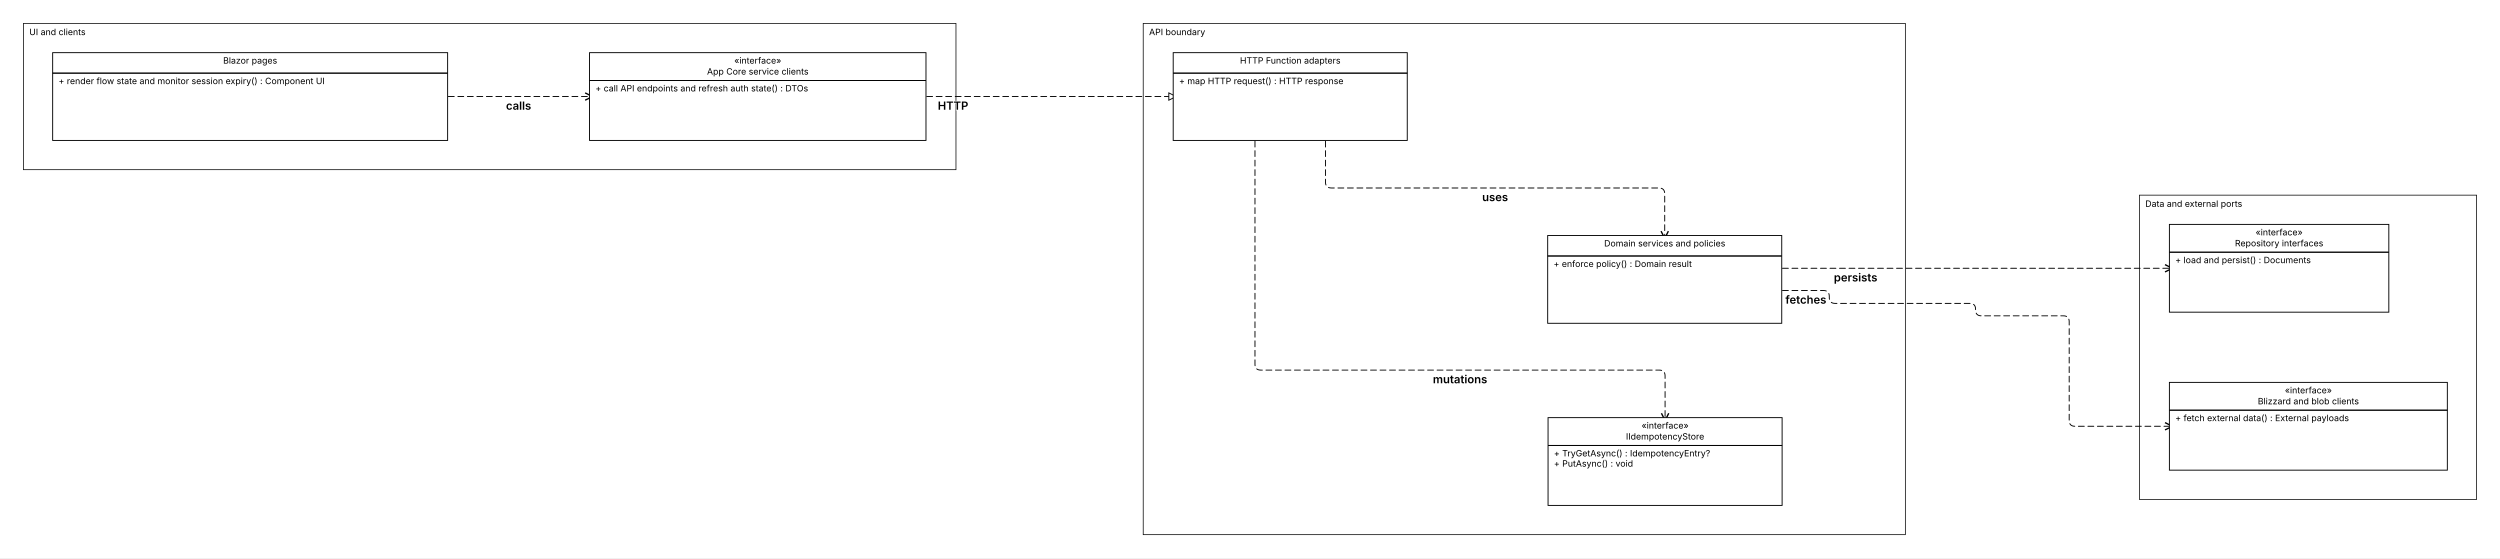
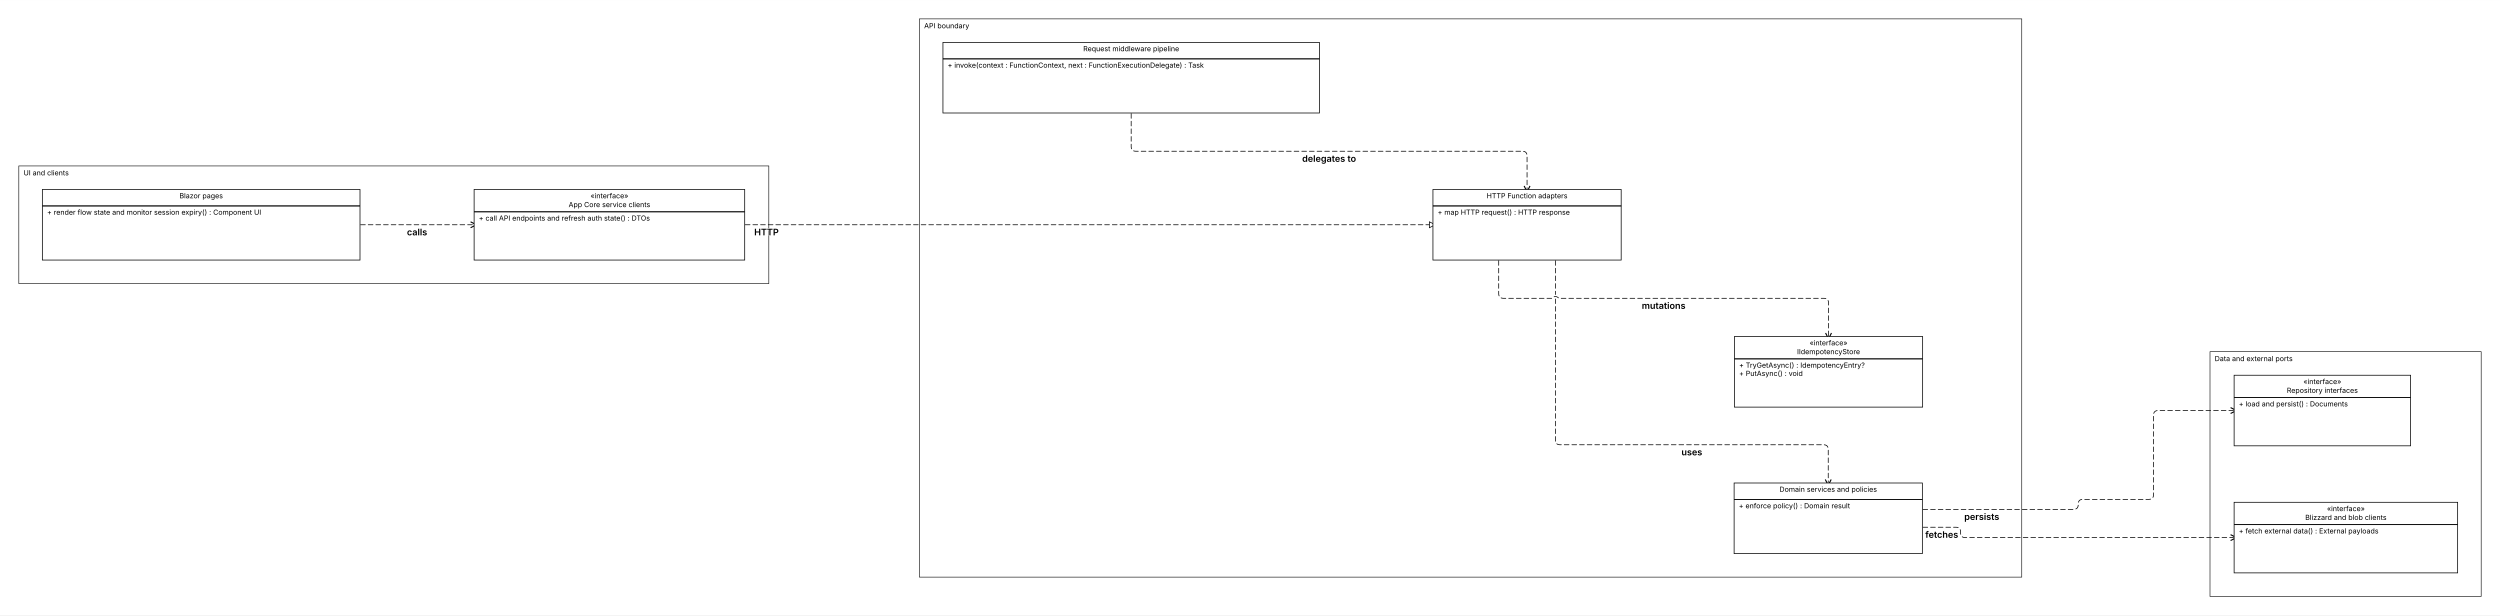
- <svg xmlns="http://www.w3.org/2000/svg" width="3418" height="763" viewBox="-20.0 -20.0 3418.0 763.0">
-   <rect x="-20.0" y="-20.0" width="3418.0" height="763.0" fill="#ffffff" />
+ <svg xmlns="http://www.w3.org/2000/svg" width="4250" height="1046" viewBox="-20.0 -20.0 4250.0 1045.8">
+   <rect x="-20.0" y="-20.0" width="4250.0" height="1045.8" fill="#ffffff" />
  <g font-family="Inter, Arial, sans-serif" font-size="14">
    <g data-dediren-group-id="group-class-ui" data-dediren-group-type="Package" data-dediren-group-source-id="pkg-ui-pages">
-       <rect x="12.0" y="12.0" width="1275.0" height="200.0" rx="0" fill="#ffffff" stroke="#000000" stroke-width="1" />
-       <text x="20.0" y="28.0" fill="#000000" font-size="12">UI and clients</text>
+       <rect x="12.0" y="262.0" width="1275.0" height="200.0" rx="0" fill="#ffffff" stroke="#000000" stroke-width="1" />
+       <text x="20.0" y="278.0" fill="#000000" font-size="12">UI and clients</text>
    </g>
    <g data-dediren-group-id="group-class-api" data-dediren-group-type="Package" data-dediren-group-source-id="pkg-api-functions">
-       <rect x="1543.0" y="12.0" width="1042.0" height="699.0" rx="0" fill="#ffffff" stroke="#000000" stroke-width="1" />
+       <rect x="1543.0" y="12.0" width="1874.0" height="949.0" rx="0" fill="#ffffff" stroke="#000000" stroke-width="1" />
      <text x="1551.0" y="28.0" fill="#000000" font-size="12">API boundary</text>
    </g>
    <g data-dediren-group-id="group-class-data" data-dediren-group-type="Package" data-dediren-group-source-id="pkg-api-repositories">
-       <rect x="2905.0" y="246.8" width="461.0" height="416.0" rx="0" fill="#ffffff" stroke="#000000" stroke-width="1" />
-       <text x="2913.0" y="262.8" fill="#000000" font-size="12">Data and external ports</text>
+       <rect x="3737.0" y="577.8" width="461.0" height="416.0" rx="0" fill="#ffffff" stroke="#000000" stroke-width="1" />
+       <text x="3745.0" y="593.8" fill="#000000" font-size="12">Data and external ports</text>
    </g>
    <g data-dediren-edge-id="dep-ui-clients">
      <marker id="marker-end-dep-ui-clients" data-dediren-edge-marker-end="open_arrow" markerWidth="10" markerHeight="10" refX="5" refY="5" orient="auto">
        <path d="M 1 1 L 9 5 L 1 9" fill="none" stroke="#000000" stroke-width="1.5" />
      </marker>
-       <path d="M 593.0 112.0 L 785.0 112.0" fill="none" stroke="#000000" stroke-width="1.25" stroke-linecap="round" stroke-linejoin="round" stroke-dasharray="8 5" marker-end="url(#marker-end-dep-ui-clients)" />
-       <text x="689.0" y="130.0" text-anchor="middle" fill="none" font-size="15.4" font-weight="600" stroke="#ffffff" stroke-width="2">calls</text>
-       <text x="689.0" y="130.0" text-anchor="middle" fill="#000000" font-size="15.4" font-weight="600">calls</text>
+       <path d="M 593.0 362.0 L 785.0 362.0" fill="none" stroke="#000000" stroke-width="1.25" stroke-linecap="round" stroke-linejoin="round" stroke-dasharray="8 5" marker-end="url(#marker-end-dep-ui-clients)" />
+       <text x="689.0" y="380.0" text-anchor="middle" fill="none" font-size="15.4" font-weight="600" stroke="#ffffff" stroke-width="2">calls</text>
+       <text x="689.0" y="380.0" text-anchor="middle" fill="#000000" font-size="15.4" font-weight="600">calls</text>
    </g>
    <g data-dediren-edge-id="realize-clients-http">
      <marker id="marker-end-realize-clients-http" data-dediren-edge-marker-end="hollow_triangle" markerWidth="10" markerHeight="10" refX="5" refY="5" orient="auto">
        <path d="M 1 1 L 9 5 L 1 9 Z" fill="#ffffff" stroke="#000000" stroke-width="1" />
      </marker>
-       <path d="M 1247.0 112.0 L 1319.0 112.0 L 1511.0 112.0 L 1583.0 112.0" fill="none" stroke="#000000" stroke-width="1.25" stroke-linecap="round" stroke-linejoin="round" stroke-dasharray="8 5" marker-end="url(#marker-end-realize-clients-http)" />
-       <text x="1283.0" y="130.0" text-anchor="middle" fill="none" font-size="15.4" font-weight="600" stroke="#ffffff" stroke-width="2">HTTP</text>
-       <text x="1283.0" y="130.0" text-anchor="middle" fill="#000000" font-size="15.4" font-weight="600">HTTP</text>
+       <path d="M 1247.0 362.0 L 1319.0 362.0 L 1511.0 362.0 L 1903.0 362.0 L 2319.0 362.0 L 2415.0 362.0" fill="none" stroke="#000000" stroke-width="1.25" stroke-linecap="round" stroke-linejoin="round" stroke-dasharray="8 5" marker-end="url(#marker-end-realize-clients-http)" />
+       <text x="1283.0" y="380.0" text-anchor="middle" fill="none" font-size="15.4" font-weight="600" stroke="#ffffff" stroke-width="2">HTTP</text>
+       <text x="1283.0" y="380.0" text-anchor="middle" fill="#000000" font-size="15.4" font-weight="600">HTTP</text>
    </g>
    <g data-dediren-edge-id="dep-functions-services">
      <marker id="marker-end-dep-functions-services" data-dediren-edge-marker-end="open_arrow" markerWidth="10" markerHeight="10" refX="5" refY="5" orient="auto">
        <path d="M 1 1 L 9 5 L 1 9" fill="none" stroke="#000000" stroke-width="1.5" />
      </marker>
-       <path d="M 1792.2 173.0 L 1792.2 229.0 Q 1792.2 237.0 1800.2 237.0 L 2248.0 237.0 Q 2256.0 237.0 2256.0 245.0 L 2256.0 301.0" fill="none" stroke="#000000" stroke-width="1.25" stroke-linecap="round" stroke-linejoin="round" stroke-dasharray="8 5" marker-end="url(#marker-end-dep-functions-services)" />
-       <text x="2024.1" y="255.0" text-anchor="middle" fill="none" font-size="15.4" font-weight="600" stroke="#ffffff" stroke-width="2">uses</text>
-       <text x="2024.1" y="255.0" text-anchor="middle" fill="#000000" font-size="15.4" font-weight="600">uses</text>
+       <path d="M 2624.2 423.0 L 2624.2 728.0 Q 2624.2 736.0 2632.2 736.0 L 3080.0 736.0 Q 3088.0 736.0 3088.0 744.0 L 3088.0 800.0" fill="none" stroke="#000000" stroke-width="1.25" stroke-linecap="round" stroke-linejoin="round" stroke-dasharray="8 5" marker-end="url(#marker-end-dep-functions-services)" />
+       <text x="2856.1" y="754.0" text-anchor="middle" fill="none" font-size="15.4" font-weight="600" stroke="#ffffff" stroke-width="2">uses</text>
+       <text x="2856.1" y="754.0" text-anchor="middle" fill="#000000" font-size="15.4" font-weight="600">uses</text>
    </g>
    <g data-dediren-edge-id="dep-services-repositories">
      <marker id="marker-end-dep-services-repositories" data-dediren-edge-marker-end="open_arrow" markerWidth="10" markerHeight="10" refX="5" refY="5" orient="auto">
        <path d="M 1 1 L 9 5 L 1 9" fill="none" stroke="#000000" stroke-width="1.5" />
      </marker>
-       <path d="M 2417.0 346.8 L 2617.0 346.8 L 2873.0 346.8 L 2945.0 346.8" fill="none" stroke="#000000" stroke-width="1.25" stroke-linecap="round" stroke-linejoin="round" stroke-dasharray="8 5" marker-end="url(#marker-end-dep-services-repositories)" />
-       <text x="2517.0" y="364.8" text-anchor="middle" fill="none" font-size="15.4" font-weight="600" stroke="#ffffff" stroke-width="2">persists</text>
-       <text x="2517.0" y="364.8" text-anchor="middle" fill="#000000" font-size="15.4" font-weight="600">persists</text>
+       <path d="M 3249.0 845.8 L 3449.0 845.8 L 3505.0 845.8 Q 3513.0 845.8 3513.0 837.8 L 3513.0 836.8 Q 3513.0 828.8 3521.0 828.8 L 3633.0 828.8 Q 3641.0 828.8 3641.0 820.8 L 3641.0 685.8 Q 3641.0 677.8 3649.0 677.8 L 3705.0 677.8 L 3777.0 677.8" fill="none" stroke="#000000" stroke-width="1.25" stroke-linecap="round" stroke-linejoin="round" stroke-dasharray="8 5" marker-end="url(#marker-end-dep-services-repositories)" />
+       <text x="3349.0" y="863.8" text-anchor="middle" fill="none" font-size="15.4" font-weight="600" stroke="#ffffff" stroke-width="2">persists</text>
+       <text x="3349.0" y="863.8" text-anchor="middle" fill="#000000" font-size="15.4" font-weight="600">persists</text>
    </g>
    <g data-dediren-edge-id="dep-services-external">
      <marker id="marker-end-dep-services-external" data-dediren-edge-marker-end="open_arrow" markerWidth="10" markerHeight="10" refX="5" refY="5" orient="auto">
        <path d="M 1 1 L 9 5 L 1 9" fill="none" stroke="#000000" stroke-width="1.5" />
      </marker>
-       <path d="M 2417.0 377.2 L 2473.0 377.2 Q 2481.0 377.2 2481.0 385.2 L 2481.0 386.8 Q 2481.0 394.8 2489.0 394.8 L 2617.0 394.8 L 2673.0 394.8 Q 2681.0 394.8 2681.0 402.8 L 2681.0 403.8 Q 2681.0 411.8 2689.0 411.8 L 2801.0 411.8 Q 2809.0 411.8 2809.0 419.8 L 2809.0 554.8 Q 2809.0 562.8 2817.0 562.8 L 2873.0 562.8 L 2945.0 562.8" fill="none" stroke="#000000" stroke-width="1.25" stroke-linecap="round" stroke-linejoin="round" stroke-dasharray="8 5" marker-end="url(#marker-end-dep-services-external)" />
-       <text x="2449.0" y="395.2" text-anchor="middle" fill="none" font-size="15.4" font-weight="600" stroke="#ffffff" stroke-width="2">fetches</text>
-       <text x="2449.0" y="395.2" text-anchor="middle" fill="#000000" font-size="15.4" font-weight="600">fetches</text>
+       <path d="M 3249.0 876.2 L 3305.0 876.2 Q 3313.0 876.2 3313.0 884.2 L 3313.0 885.8 Q 3313.0 893.8 3321.0 893.8 L 3449.0 893.8 L 3705.0 893.8 L 3777.0 893.8" fill="none" stroke="#000000" stroke-width="1.25" stroke-linecap="round" stroke-linejoin="round" stroke-dasharray="8 5" marker-end="url(#marker-end-dep-services-external)" />
+       <text x="3281.0" y="894.2" text-anchor="middle" fill="none" font-size="15.4" font-weight="600" stroke="#ffffff" stroke-width="2">fetches</text>
+       <text x="3281.0" y="894.2" text-anchor="middle" fill="#000000" font-size="15.4" font-weight="600">fetches</text>
    </g>
    <g data-dediren-edge-id="dep-functions-idempotency">
      <marker id="marker-end-dep-functions-idempotency" data-dediren-edge-marker-end="open_arrow" markerWidth="10" markerHeight="10" refX="5" refY="5" orient="auto">
        <path d="M 1 1 L 9 5 L 1 9" fill="none" stroke="#000000" stroke-width="1.5" />
      </marker>
-       <path d="M 1695.8 173.0 L 1695.8 478.0 Q 1695.8 486.0 1703.8 486.0 L 2248.5 486.0 Q 2256.5 486.0 2256.5 494.0 L 2256.5 550.0" fill="none" stroke="#000000" stroke-width="1.25" stroke-linecap="round" stroke-linejoin="round" stroke-dasharray="8 5" marker-end="url(#marker-end-dep-functions-idempotency)" />
-       <text x="1976.2" y="504.0" text-anchor="middle" fill="none" font-size="15.4" font-weight="600" stroke="#ffffff" stroke-width="2">mutations</text>
-       <text x="1976.2" y="504.0" text-anchor="middle" fill="#000000" font-size="15.4" font-weight="600">mutations</text>
+       <g data-dediren-line-jump-masks="dep-functions-idempotency">
+         <path d="M 2618.2 487.0 Q 2624.2 481.0 2630.2 487.0" fill="none" stroke="#ffffff" stroke-width="6" />
+       </g>
+       <path d="M 2527.8 423.0 L 2527.8 479.0 Q 2527.8 487.0 2535.8 487.0 L 2618.2 487.0 Q 2624.2 481.0 2630.2 487.0 L 3080.5 487.0 Q 3088.5 487.0 3088.5 495.0 L 3088.5 551.0" fill="none" stroke="#000000" stroke-width="1.25" stroke-linecap="round" stroke-linejoin="round" stroke-dasharray="8 5" marker-end="url(#marker-end-dep-functions-idempotency)" />
+       <text x="2808.2" y="505.0" text-anchor="middle" fill="none" font-size="15.4" font-weight="600" stroke="#ffffff" stroke-width="2">mutations</text>
+       <text x="2808.2" y="505.0" text-anchor="middle" fill="#000000" font-size="15.4" font-weight="600">mutations</text>
+     </g>
+     <g data-dediren-edge-id="dep-middleware-functions">
+       <marker id="marker-end-dep-middleware-functions" data-dediren-edge-marker-end="open_arrow" markerWidth="10" markerHeight="10" refX="5" refY="5" orient="auto">
+         <path d="M 1 1 L 9 5 L 1 9" fill="none" stroke="#000000" stroke-width="1.5" />
+       </marker>
+       <path d="M 1903.0 173.0 L 1903.0 229.0 Q 1903.0 237.0 1911.0 237.0 L 2568.0 237.0 Q 2576.0 237.0 2576.0 245.0 L 2576.0 301.0" fill="none" stroke="#000000" stroke-width="1.25" stroke-linecap="round" stroke-linejoin="round" stroke-dasharray="8 5" marker-end="url(#marker-end-dep-middleware-functions)" />
+       <text x="2239.5" y="255.0" text-anchor="middle" fill="none" font-size="15.4" font-weight="600" stroke="#ffffff" stroke-width="2">delegates to</text>
+       <text x="2239.5" y="255.0" text-anchor="middle" fill="#000000" font-size="15.4" font-weight="600">delegates to</text>
    </g>
    <g data-dediren-node-id="class-ui-pages">
-       <rect data-dediren-node-shape="uml_class" x="52.0" y="52.0" width="540.0" height="120.0" rx="0" fill="#ffffff" stroke="#000000" stroke-width="1.25" />
+       <rect data-dediren-node-shape="uml_class" x="52.0" y="302.0" width="540.0" height="120.0" rx="0" fill="#ffffff" stroke="#000000" stroke-width="1.25" />
      <g data-dediren-node-decorator="uml_class">
-         <line x1="52.0" y1="80.0" x2="592.0" y2="80.0" stroke="#000000" stroke-width="1.25" />
-         <line x1="52.0" y1="80.0" x2="592.0" y2="80.0" stroke="#000000" stroke-width="1.25" />
-         <text x="322.0" y="67.0" text-anchor="middle" fill="#000000" font-size="12">Blazor pages</text>
-         <text x="60.0" y="95.0" fill="#000000" font-size="12">+ render flow state and monitor session expiry() : Component UI</text>
+         <line x1="52.0" y1="330.0" x2="592.0" y2="330.0" stroke="#000000" stroke-width="1.25" />
+         <line x1="52.0" y1="330.0" x2="592.0" y2="330.0" stroke="#000000" stroke-width="1.25" />
+         <text x="322.0" y="317.0" text-anchor="middle" fill="#000000" font-size="12">Blazor pages</text>
+         <text x="60.0" y="345.0" fill="#000000" font-size="12">+ render flow state and monitor session expiry() : Component UI</text>
      </g>
    </g>
    <g data-dediren-node-id="interface-app-clients">
-       <rect data-dediren-node-shape="uml_interface" x="786.0" y="52.0" width="460.0" height="120.0" rx="0" fill="#ffffff" stroke="#000000" stroke-width="1.25" />
+       <rect data-dediren-node-shape="uml_interface" x="786.0" y="302.0" width="460.0" height="120.0" rx="0" fill="#ffffff" stroke="#000000" stroke-width="1.25" />
      <g data-dediren-node-decorator="uml_interface">
-         <line x1="786.0" y1="90.0" x2="1246.0" y2="90.0" stroke="#000000" stroke-width="1.25" />
-         <line x1="786.0" y1="90.0" x2="1246.0" y2="90.0" stroke="#000000" stroke-width="1.25" />
-         <text x="1016.0" y="67.0" text-anchor="middle" fill="#000000" font-size="12">«interface»</text>
-         <text x="1016.0" y="82.0" text-anchor="middle" fill="#000000" font-size="12">App Core service clients</text>
-         <text x="794.0" y="105.0" fill="#000000" font-size="12">+ call API endpoints and refresh auth state() : DTOs</text>
+         <line x1="786.0" y1="340.0" x2="1246.0" y2="340.0" stroke="#000000" stroke-width="1.25" />
+         <line x1="786.0" y1="340.0" x2="1246.0" y2="340.0" stroke="#000000" stroke-width="1.25" />
+         <text x="1016.0" y="317.0" text-anchor="middle" fill="#000000" font-size="12">«interface»</text>
+         <text x="1016.0" y="332.0" text-anchor="middle" fill="#000000" font-size="12">App Core service clients</text>
+         <text x="794.0" y="355.0" fill="#000000" font-size="12">+ call API endpoints and refresh auth state() : DTOs</text>
      </g>
    </g>
    <g data-dediren-node-id="class-function-adapters">
-       <rect data-dediren-node-shape="uml_class" x="1584.0" y="52.0" width="320.0" height="120.0" rx="0" fill="#ffffff" stroke="#000000" stroke-width="1.25" />
+       <rect data-dediren-node-shape="uml_class" x="2416.0" y="302.0" width="320.0" height="120.0" rx="0" fill="#ffffff" stroke="#000000" stroke-width="1.25" />
      <g data-dediren-node-decorator="uml_class">
-         <line x1="1584.0" y1="80.0" x2="1904.0" y2="80.0" stroke="#000000" stroke-width="1.25" />
-         <line x1="1584.0" y1="80.0" x2="1904.0" y2="80.0" stroke="#000000" stroke-width="1.25" />
-         <text x="1744.0" y="67.0" text-anchor="middle" fill="#000000" font-size="12">HTTP Function adapters</text>
-         <text x="1592.0" y="95.0" fill="#000000" font-size="12">+ map HTTP request() : HTTP response</text>
+         <line x1="2416.0" y1="330.0" x2="2736.0" y2="330.0" stroke="#000000" stroke-width="1.25" />
+         <line x1="2416.0" y1="330.0" x2="2736.0" y2="330.0" stroke="#000000" stroke-width="1.25" />
+         <text x="2576.0" y="317.0" text-anchor="middle" fill="#000000" font-size="12">HTTP Function adapters</text>
+         <text x="2424.0" y="345.0" fill="#000000" font-size="12">+ map HTTP request() : HTTP response</text>
      </g>
    </g>
    <g data-dediren-node-id="class-domain-services">
-       <rect data-dediren-node-shape="uml_class" x="2096.0" y="302.0" width="320.0" height="120.0" rx="0" fill="#ffffff" stroke="#000000" stroke-width="1.25" />
+       <rect data-dediren-node-shape="uml_class" x="2928.0" y="801.0" width="320.0" height="120.0" rx="0" fill="#ffffff" stroke="#000000" stroke-width="1.25" />
      <g data-dediren-node-decorator="uml_class">
-         <line x1="2096.0" y1="330.0" x2="2416.0" y2="330.0" stroke="#000000" stroke-width="1.25" />
-         <line x1="2096.0" y1="330.0" x2="2416.0" y2="330.0" stroke="#000000" stroke-width="1.25" />
-         <text x="2256.0" y="317.0" text-anchor="middle" fill="#000000" font-size="12">Domain services and policies</text>
-         <text x="2104.0" y="345.0" fill="#000000" font-size="12">+ enforce policy() : Domain result</text>
+         <line x1="2928.0" y1="829.0" x2="3248.0" y2="829.0" stroke="#000000" stroke-width="1.25" />
+         <line x1="2928.0" y1="829.0" x2="3248.0" y2="829.0" stroke="#000000" stroke-width="1.25" />
+         <text x="3088.0" y="816.0" text-anchor="middle" fill="#000000" font-size="12">Domain services and policies</text>
+         <text x="2936.0" y="844.0" fill="#000000" font-size="12">+ enforce policy() : Domain result</text>
      </g>
    </g>
    <g data-dediren-node-id="interface-repositories">
-       <rect data-dediren-node-shape="uml_interface" x="2946.0" y="286.8" width="300.0" height="120.0" rx="0" fill="#ffffff" stroke="#000000" stroke-width="1.25" />
+       <rect data-dediren-node-shape="uml_interface" x="3778.0" y="617.8" width="300.0" height="120.0" rx="0" fill="#ffffff" stroke="#000000" stroke-width="1.25" />
      <g data-dediren-node-decorator="uml_interface">
-         <line x1="2946.0" y1="324.8" x2="3246.0" y2="324.8" stroke="#000000" stroke-width="1.25" />
-         <line x1="2946.0" y1="324.8" x2="3246.0" y2="324.8" stroke="#000000" stroke-width="1.25" />
-         <text x="3096.0" y="301.8" text-anchor="middle" fill="#000000" font-size="12">«interface»</text>
-         <text x="3096.0" y="316.8" text-anchor="middle" fill="#000000" font-size="12">Repository interfaces</text>
-         <text x="2954.0" y="339.8" fill="#000000" font-size="12">+ load and persist() : Documents</text>
+         <line x1="3778.0" y1="655.8" x2="4078.0" y2="655.8" stroke="#000000" stroke-width="1.25" />
+         <line x1="3778.0" y1="655.8" x2="4078.0" y2="655.8" stroke="#000000" stroke-width="1.25" />
+         <text x="3928.0" y="632.8" text-anchor="middle" fill="#000000" font-size="12">«interface»</text>
+         <text x="3928.0" y="647.8" text-anchor="middle" fill="#000000" font-size="12">Repository interfaces</text>
+         <text x="3786.0" y="670.8" fill="#000000" font-size="12">+ load and persist() : Documents</text>
      </g>
    </g>
    <g data-dediren-node-id="interface-external-clients">
-       <rect data-dediren-node-shape="uml_interface" x="2946.0" y="502.8" width="380.0" height="120.0" rx="0" fill="#ffffff" stroke="#000000" stroke-width="1.25" />
+       <rect data-dediren-node-shape="uml_interface" x="3778.0" y="833.8" width="380.0" height="120.0" rx="0" fill="#ffffff" stroke="#000000" stroke-width="1.25" />
      <g data-dediren-node-decorator="uml_interface">
-         <line x1="2946.0" y1="540.8" x2="3326.0" y2="540.8" stroke="#000000" stroke-width="1.25" />
-         <line x1="2946.0" y1="540.8" x2="3326.0" y2="540.8" stroke="#000000" stroke-width="1.25" />
-         <text x="3136.0" y="517.8" text-anchor="middle" fill="#000000" font-size="12">«interface»</text>
-         <text x="3136.0" y="532.8" text-anchor="middle" fill="#000000" font-size="12">Blizzard and blob clients</text>
-         <text x="2954.0" y="555.8" fill="#000000" font-size="12">+ fetch external data() : External payloads</text>
+         <line x1="3778.0" y1="871.8" x2="4158.0" y2="871.8" stroke="#000000" stroke-width="1.25" />
+         <line x1="3778.0" y1="871.8" x2="4158.0" y2="871.8" stroke="#000000" stroke-width="1.25" />
+         <text x="3968.0" y="848.8" text-anchor="middle" fill="#000000" font-size="12">«interface»</text>
+         <text x="3968.0" y="863.8" text-anchor="middle" fill="#000000" font-size="12">Blizzard and blob clients</text>
+         <text x="3786.0" y="886.8" fill="#000000" font-size="12">+ fetch external data() : External payloads</text>
      </g>
    </g>
    <g data-dediren-node-id="interface-idempotency-store">
-       <rect data-dediren-node-shape="uml_interface" x="2096.5" y="551.0" width="320.0" height="120.0" rx="0" fill="#ffffff" stroke="#000000" stroke-width="1.25" />
+       <rect data-dediren-node-shape="uml_interface" x="2928.5" y="552.0" width="320.0" height="120.0" rx="0" fill="#ffffff" stroke="#000000" stroke-width="1.25" />
      <g data-dediren-node-decorator="uml_interface">
-         <line x1="2096.5" y1="589.0" x2="2416.5" y2="589.0" stroke="#000000" stroke-width="1.25" />
-         <line x1="2096.5" y1="589.0" x2="2416.5" y2="589.0" stroke="#000000" stroke-width="1.25" />
-         <text x="2256.5" y="566.0" text-anchor="middle" fill="#000000" font-size="12">«interface»</text>
-         <text x="2256.5" y="581.0" text-anchor="middle" fill="#000000" font-size="12">IIdempotencyStore</text>
-         <text x="2104.5" y="604.0" fill="#000000" font-size="12">+ TryGetAsync() : IdempotencyEntry?</text>
-         <text x="2104.5" y="618.0" fill="#000000" font-size="12">+ PutAsync() : void</text>
+         <line x1="2928.5" y1="590.0" x2="3248.5" y2="590.0" stroke="#000000" stroke-width="1.25" />
+         <line x1="2928.5" y1="590.0" x2="3248.5" y2="590.0" stroke="#000000" stroke-width="1.25" />
+         <text x="3088.5" y="567.0" text-anchor="middle" fill="#000000" font-size="12">«interface»</text>
+         <text x="3088.5" y="582.0" text-anchor="middle" fill="#000000" font-size="12">IIdempotencyStore</text>
+         <text x="2936.5" y="605.0" fill="#000000" font-size="12">+ TryGetAsync() : IdempotencyEntry?</text>
+         <text x="2936.5" y="619.0" fill="#000000" font-size="12">+ PutAsync() : void</text>
+       </g>
+     </g>
+     <g data-dediren-node-id="class-request-middleware">
+       <rect data-dediren-node-shape="uml_class" x="1583.0" y="52.0" width="640.0" height="120.0" rx="0" fill="#ffffff" stroke="#000000" stroke-width="1.25" />
+       <g data-dediren-node-decorator="uml_class">
+         <line x1="1583.0" y1="80.0" x2="2223.0" y2="80.0" stroke="#000000" stroke-width="1.25" />
+         <line x1="1583.0" y1="80.0" x2="2223.0" y2="80.0" stroke="#000000" stroke-width="1.25" />
+         <text x="1903.0" y="67.0" text-anchor="middle" fill="#000000" font-size="12">Request middleware pipeline</text>
+         <text x="1591.0" y="95.0" fill="#000000" font-size="12">+ invoke(context : FunctionContext, next : FunctionExecutionDelegate) : Task</text>
      </g>
    </g>
  </g>
</svg>
